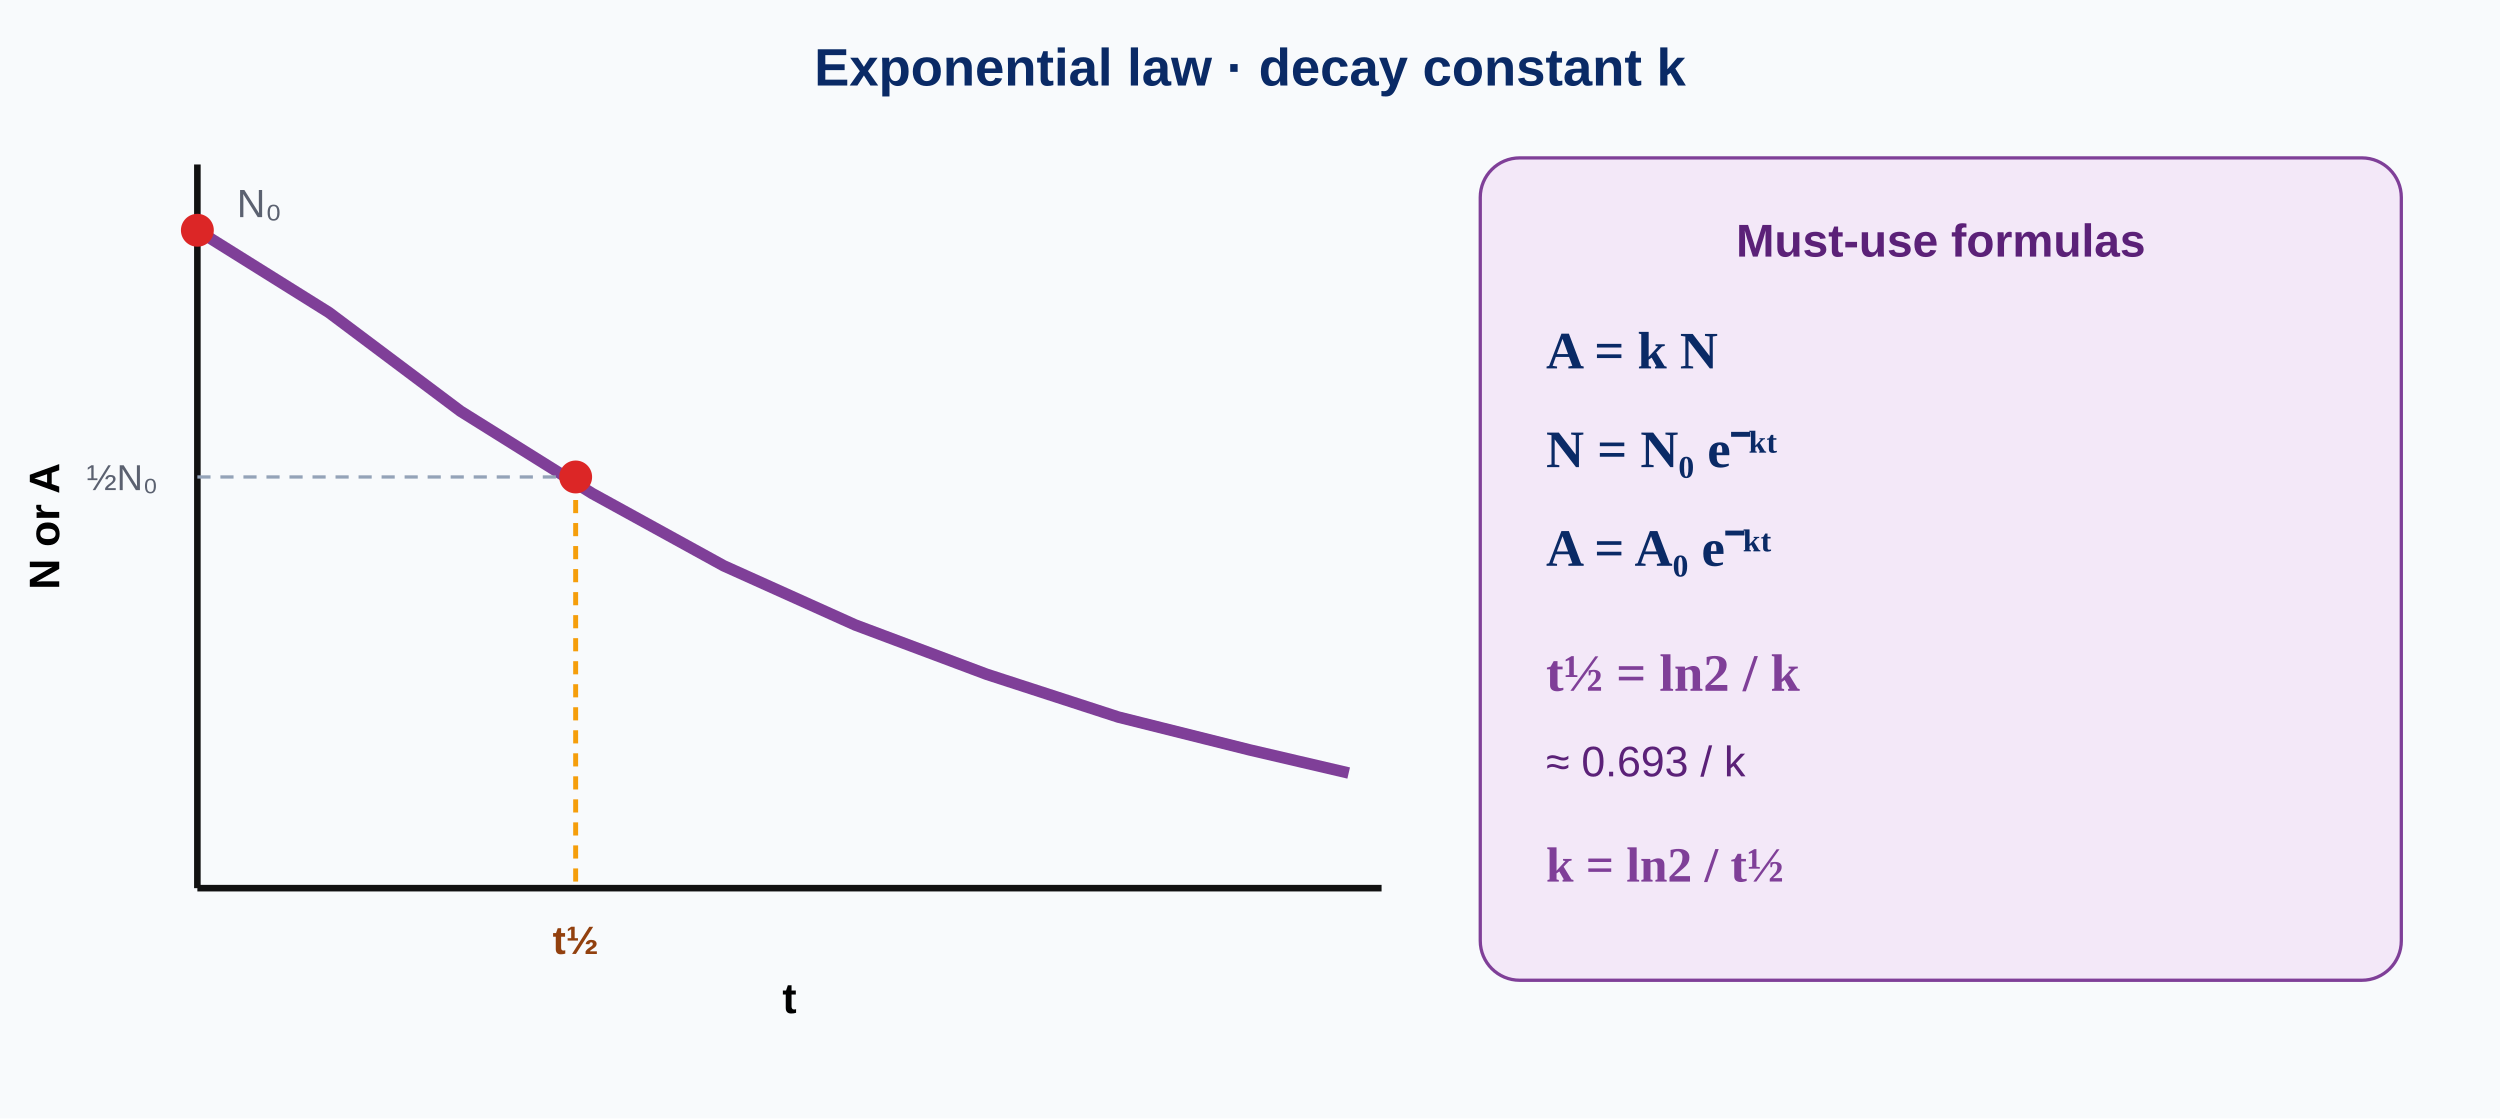
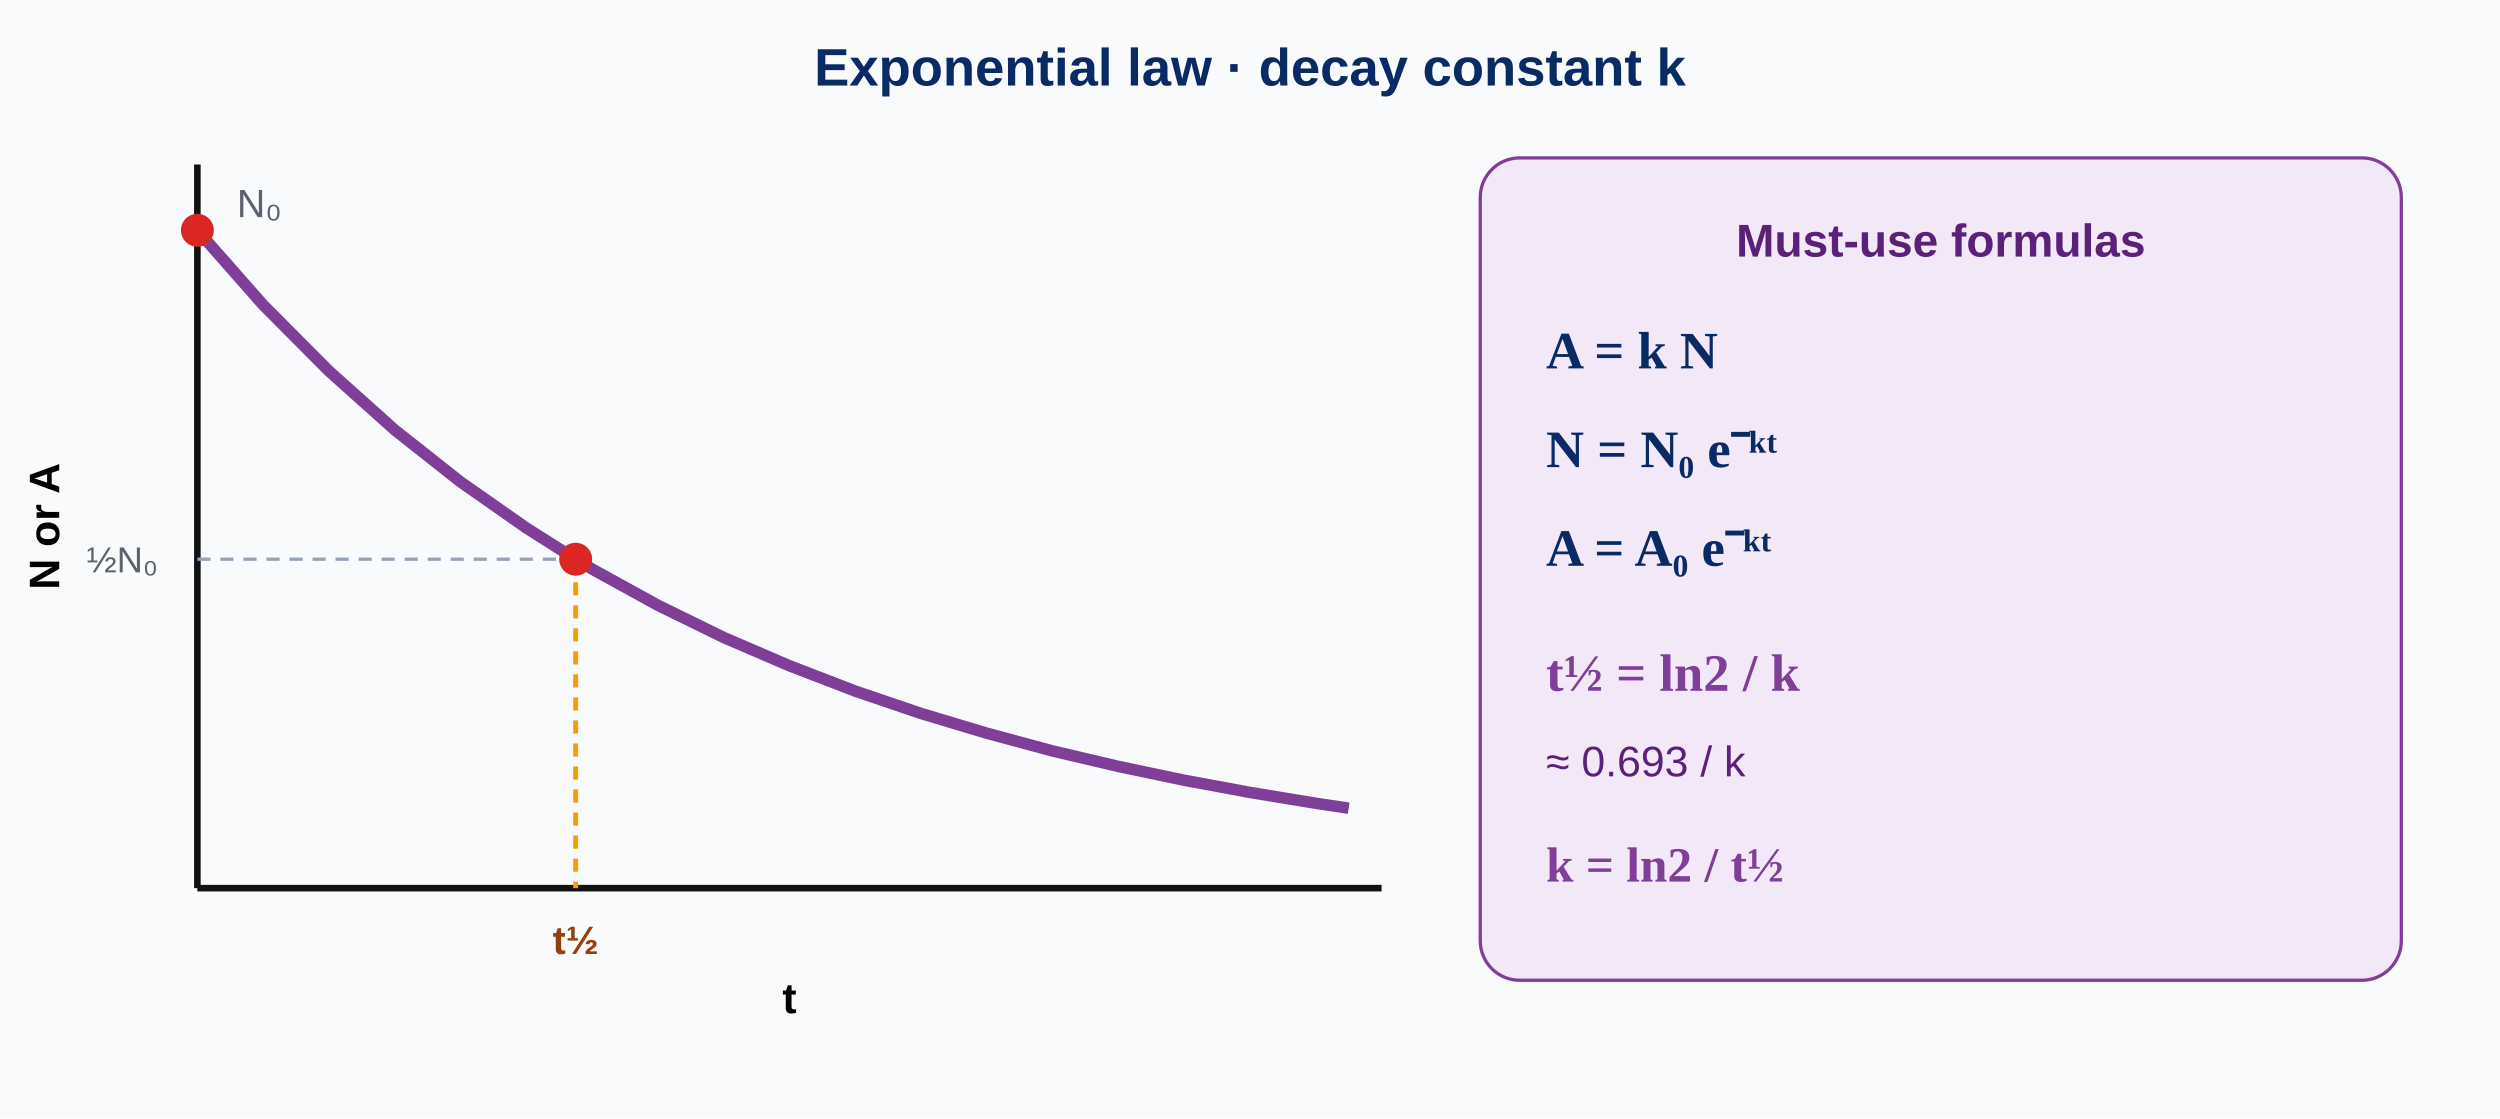
<svg xmlns="http://www.w3.org/2000/svg" viewBox="0 0 760 340" role="img" aria-label="Exponential decay N equals N0 e to the minus kt; half-life equals ln2 over k">
  <rect width="760" height="340" fill="#f8fafc" />
  <text x="380" y="26" text-anchor="middle" font-family="Segoe UI,Arial,sans-serif" font-size="16" font-weight="700" fill="#0a2a66">Exponential law · decay constant k</text>
  <line x1="60" y1="270" x2="420" y2="270" stroke="#111" stroke-width="2" />
  <line x1="60" y1="270" x2="60" y2="50" stroke="#111" stroke-width="2" />
  <text x="240" y="308" text-anchor="middle" font-family="Segoe UI,Arial,sans-serif" font-size="13" font-weight="700">t</text>
  <text transform="translate(18 160) rotate(-90)" text-anchor="middle" font-family="Segoe UI,Arial,sans-serif" font-size="13" font-weight="700">N or A</text>
-   <polyline fill="none" stroke="#7f3f98" stroke-width="3.5" stroke-linejoin="round" points="60,70 100,95 140,125 180,150 220,172 260,190 300,205 340,218 380,228 410,235" />
+   <polyline fill="none" stroke="#7f3f98" stroke-width="3.5" stroke-linejoin="round" points="60,70.0 80,92.7 100,112.8 120,130.7 140,146.5 160,160.5 175,170.0 180,173.0 200,184.0 220,193.8 240,202.4 260,210.1 280,216.9 300,222.9 320,228.3 340,233.0 360,237.2 380,240.9 400,244.2 410,245.7" />
  <circle cx="60" cy="70" r="5" fill="#dc2626" />
  <text x="72" y="66" font-family="Segoe UI,Arial,sans-serif" font-size="12" fill="#5b6170">N₀</text>
-   <line x1="60" y1="145" x2="175" y2="145" stroke="#94a3b8" stroke-dasharray="4 3" />
-   <line x1="175" y1="145" x2="175" y2="270" stroke="#f59e0b" stroke-width="1.5" stroke-dasharray="4 3" />
-   <circle cx="175" cy="145" r="5" fill="#dc2626" />
+   <line x1="60" y1="170" x2="175" y2="170" stroke="#94a3b8" stroke-dasharray="4 3" />
+   <line x1="175" y1="170" x2="175" y2="270" stroke="#f59e0b" stroke-width="1.5" stroke-dasharray="4 3" />
+   <circle cx="175" cy="170" r="5" fill="#dc2626" />
  <text x="175" y="290" text-anchor="middle" font-family="Segoe UI,Arial,sans-serif" font-size="12" font-weight="700" fill="#92400e">t½</text>
-   <text x="48" y="149" text-anchor="end" font-family="Segoe UI,Arial,sans-serif" font-size="11" fill="#5b6170">½N₀</text>
+   <text x="48" y="174" text-anchor="end" font-family="Segoe UI,Arial,sans-serif" font-size="11" fill="#5b6170">½N₀</text>
  <rect x="450" y="48" width="280" height="250" rx="12" fill="#f3e8f8" stroke="#7f3f98" />
  <text x="590" y="78" text-anchor="middle" font-family="Segoe UI,Arial,sans-serif" font-size="14" font-weight="800" fill="#5b2178">Must-use formulas</text>
  <text x="470" y="112" font-family="Cambria Math,Times New Roman,serif" font-size="16" font-weight="700" fill="#0a2a66">A = k N</text>
  <text x="470" y="142" font-family="Cambria Math,Times New Roman,serif" font-size="16" font-weight="700" fill="#0a2a66">N = N₀ e⁻ᵏᵗ</text>
  <text x="470" y="172" font-family="Cambria Math,Times New Roman,serif" font-size="16" font-weight="700" fill="#0a2a66">A = A₀ e⁻ᵏᵗ</text>
  <text x="470" y="210" font-family="Cambria Math,Times New Roman,serif" font-size="16" font-weight="700" fill="#7f3f98">t½ = ln2 / k</text>
  <text x="470" y="236" font-family="Segoe UI,Arial,sans-serif" font-size="13" fill="#5b2178">≈ 0.693 / k</text>
  <text x="470" y="268" font-family="Cambria Math,Times New Roman,serif" font-size="15" font-weight="700" fill="#7f3f98">k = ln2 / t½</text>
</svg>
